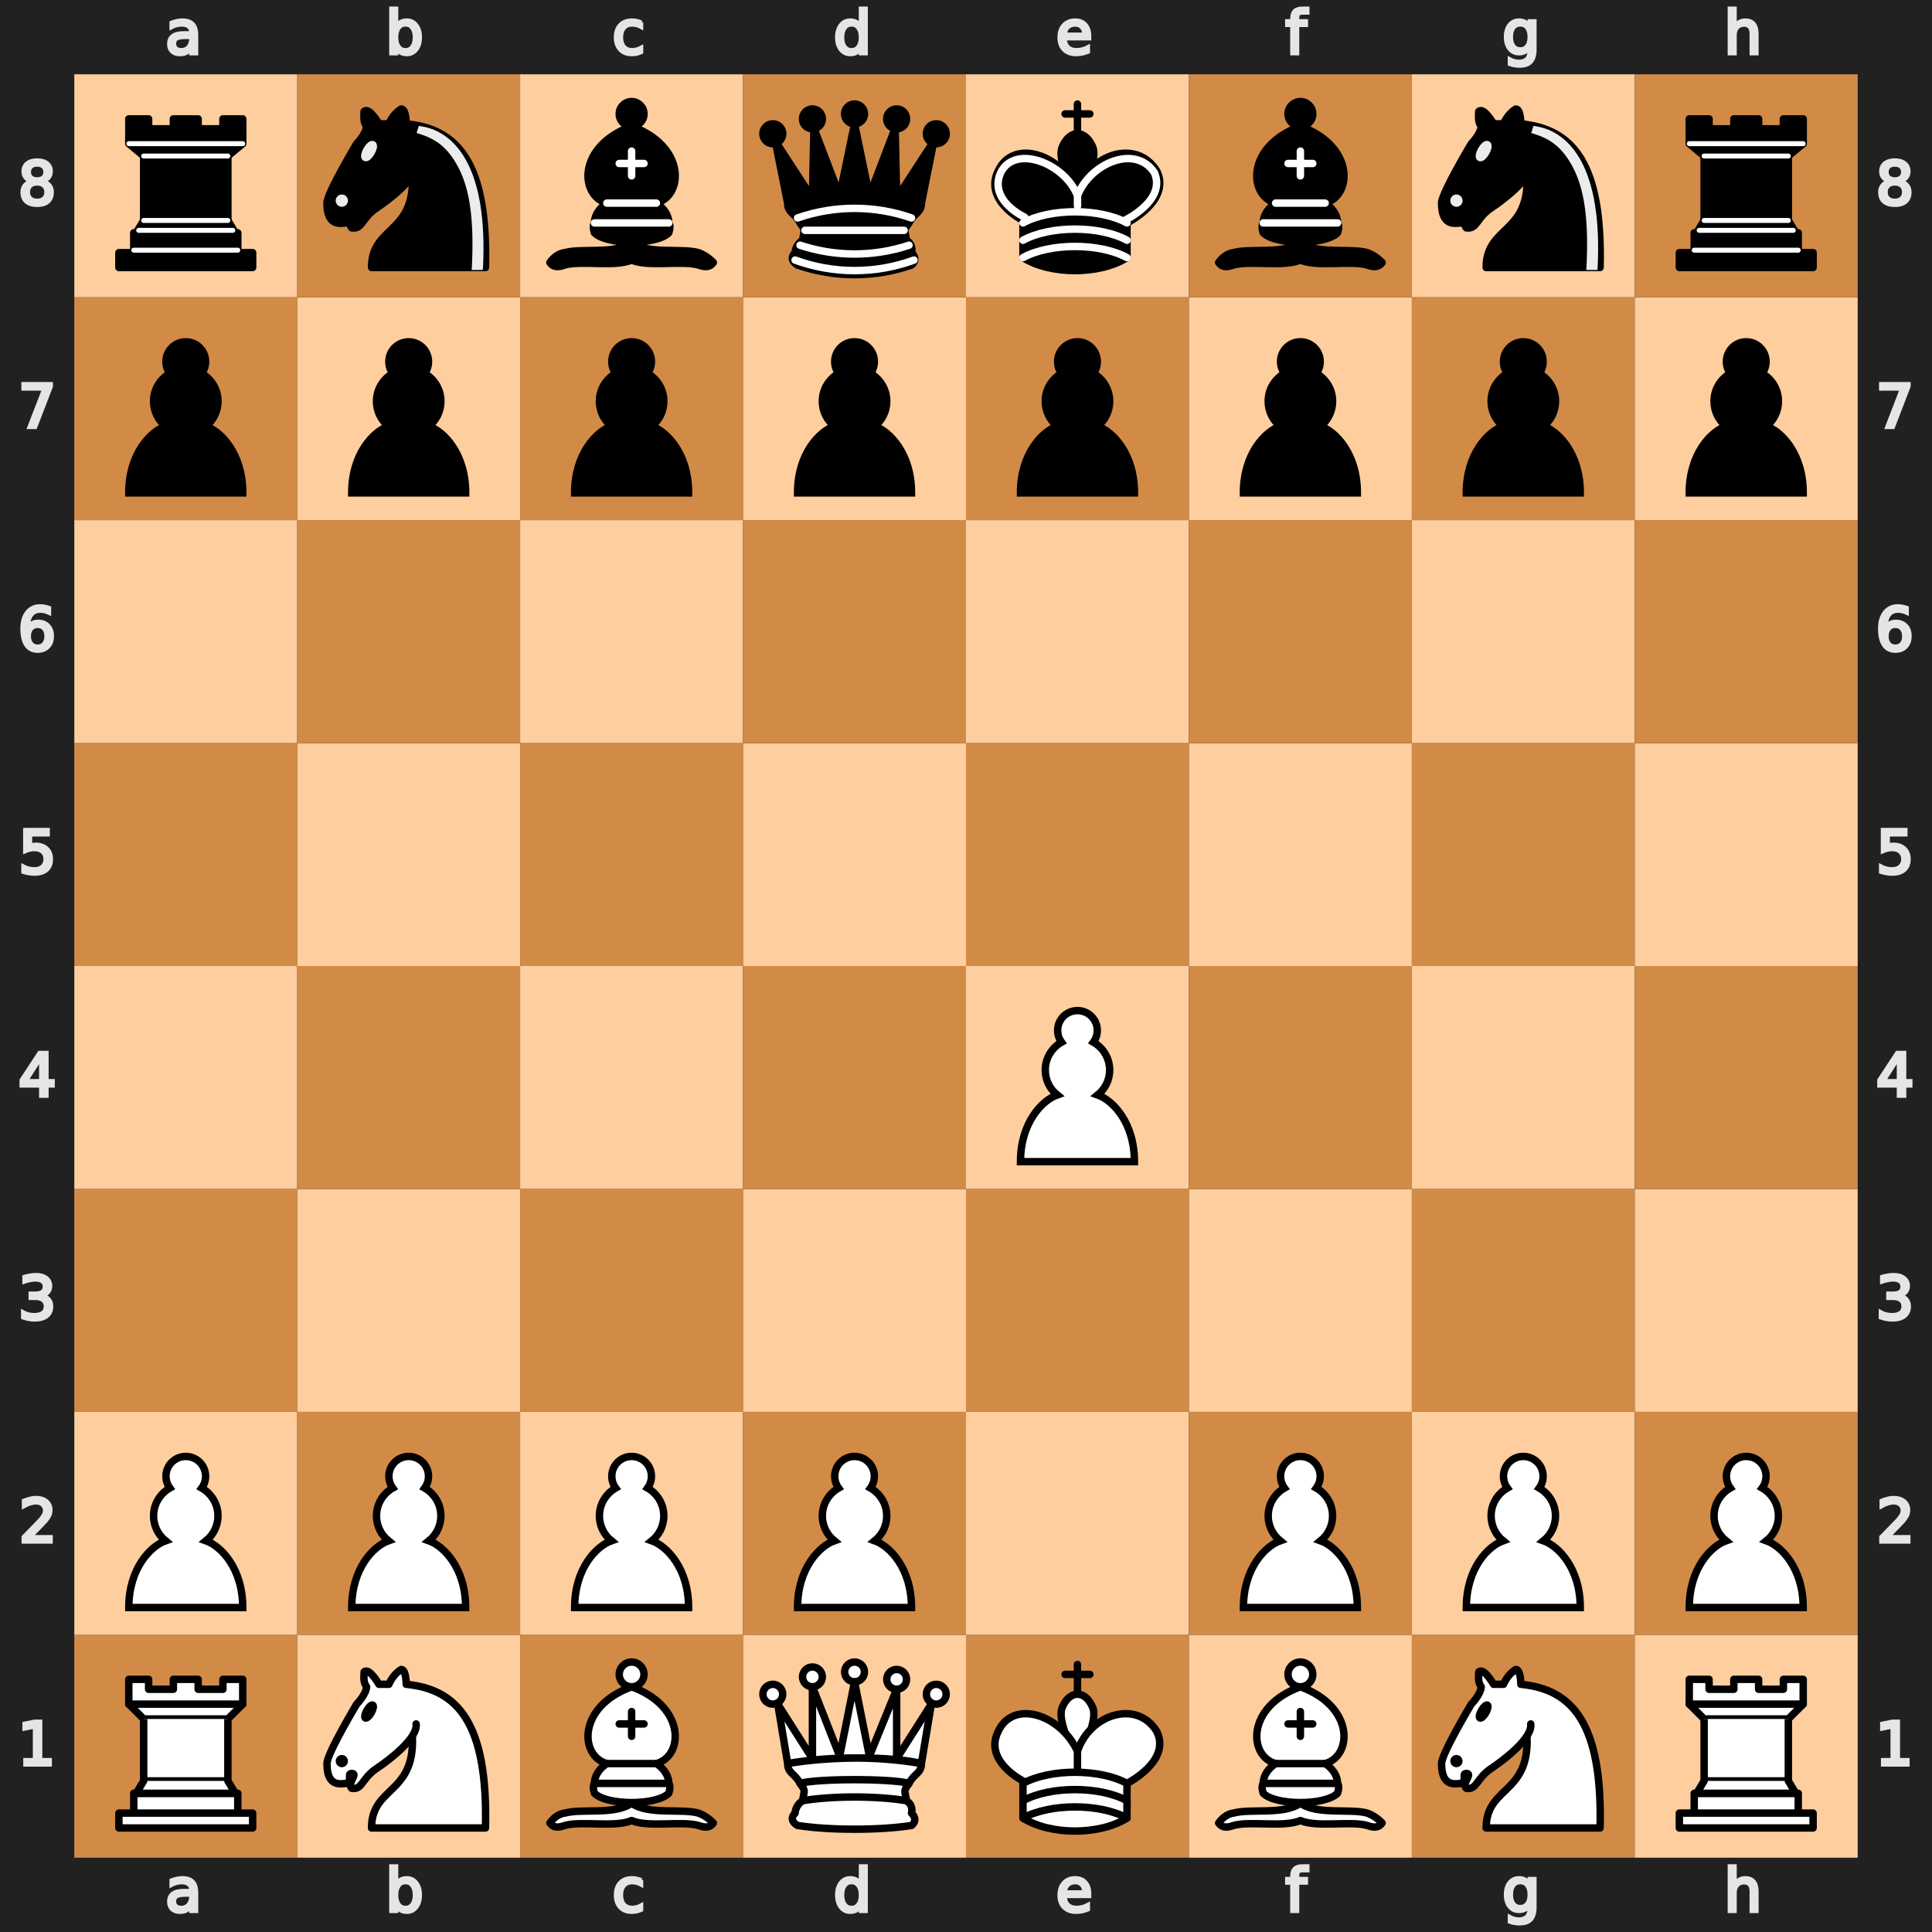
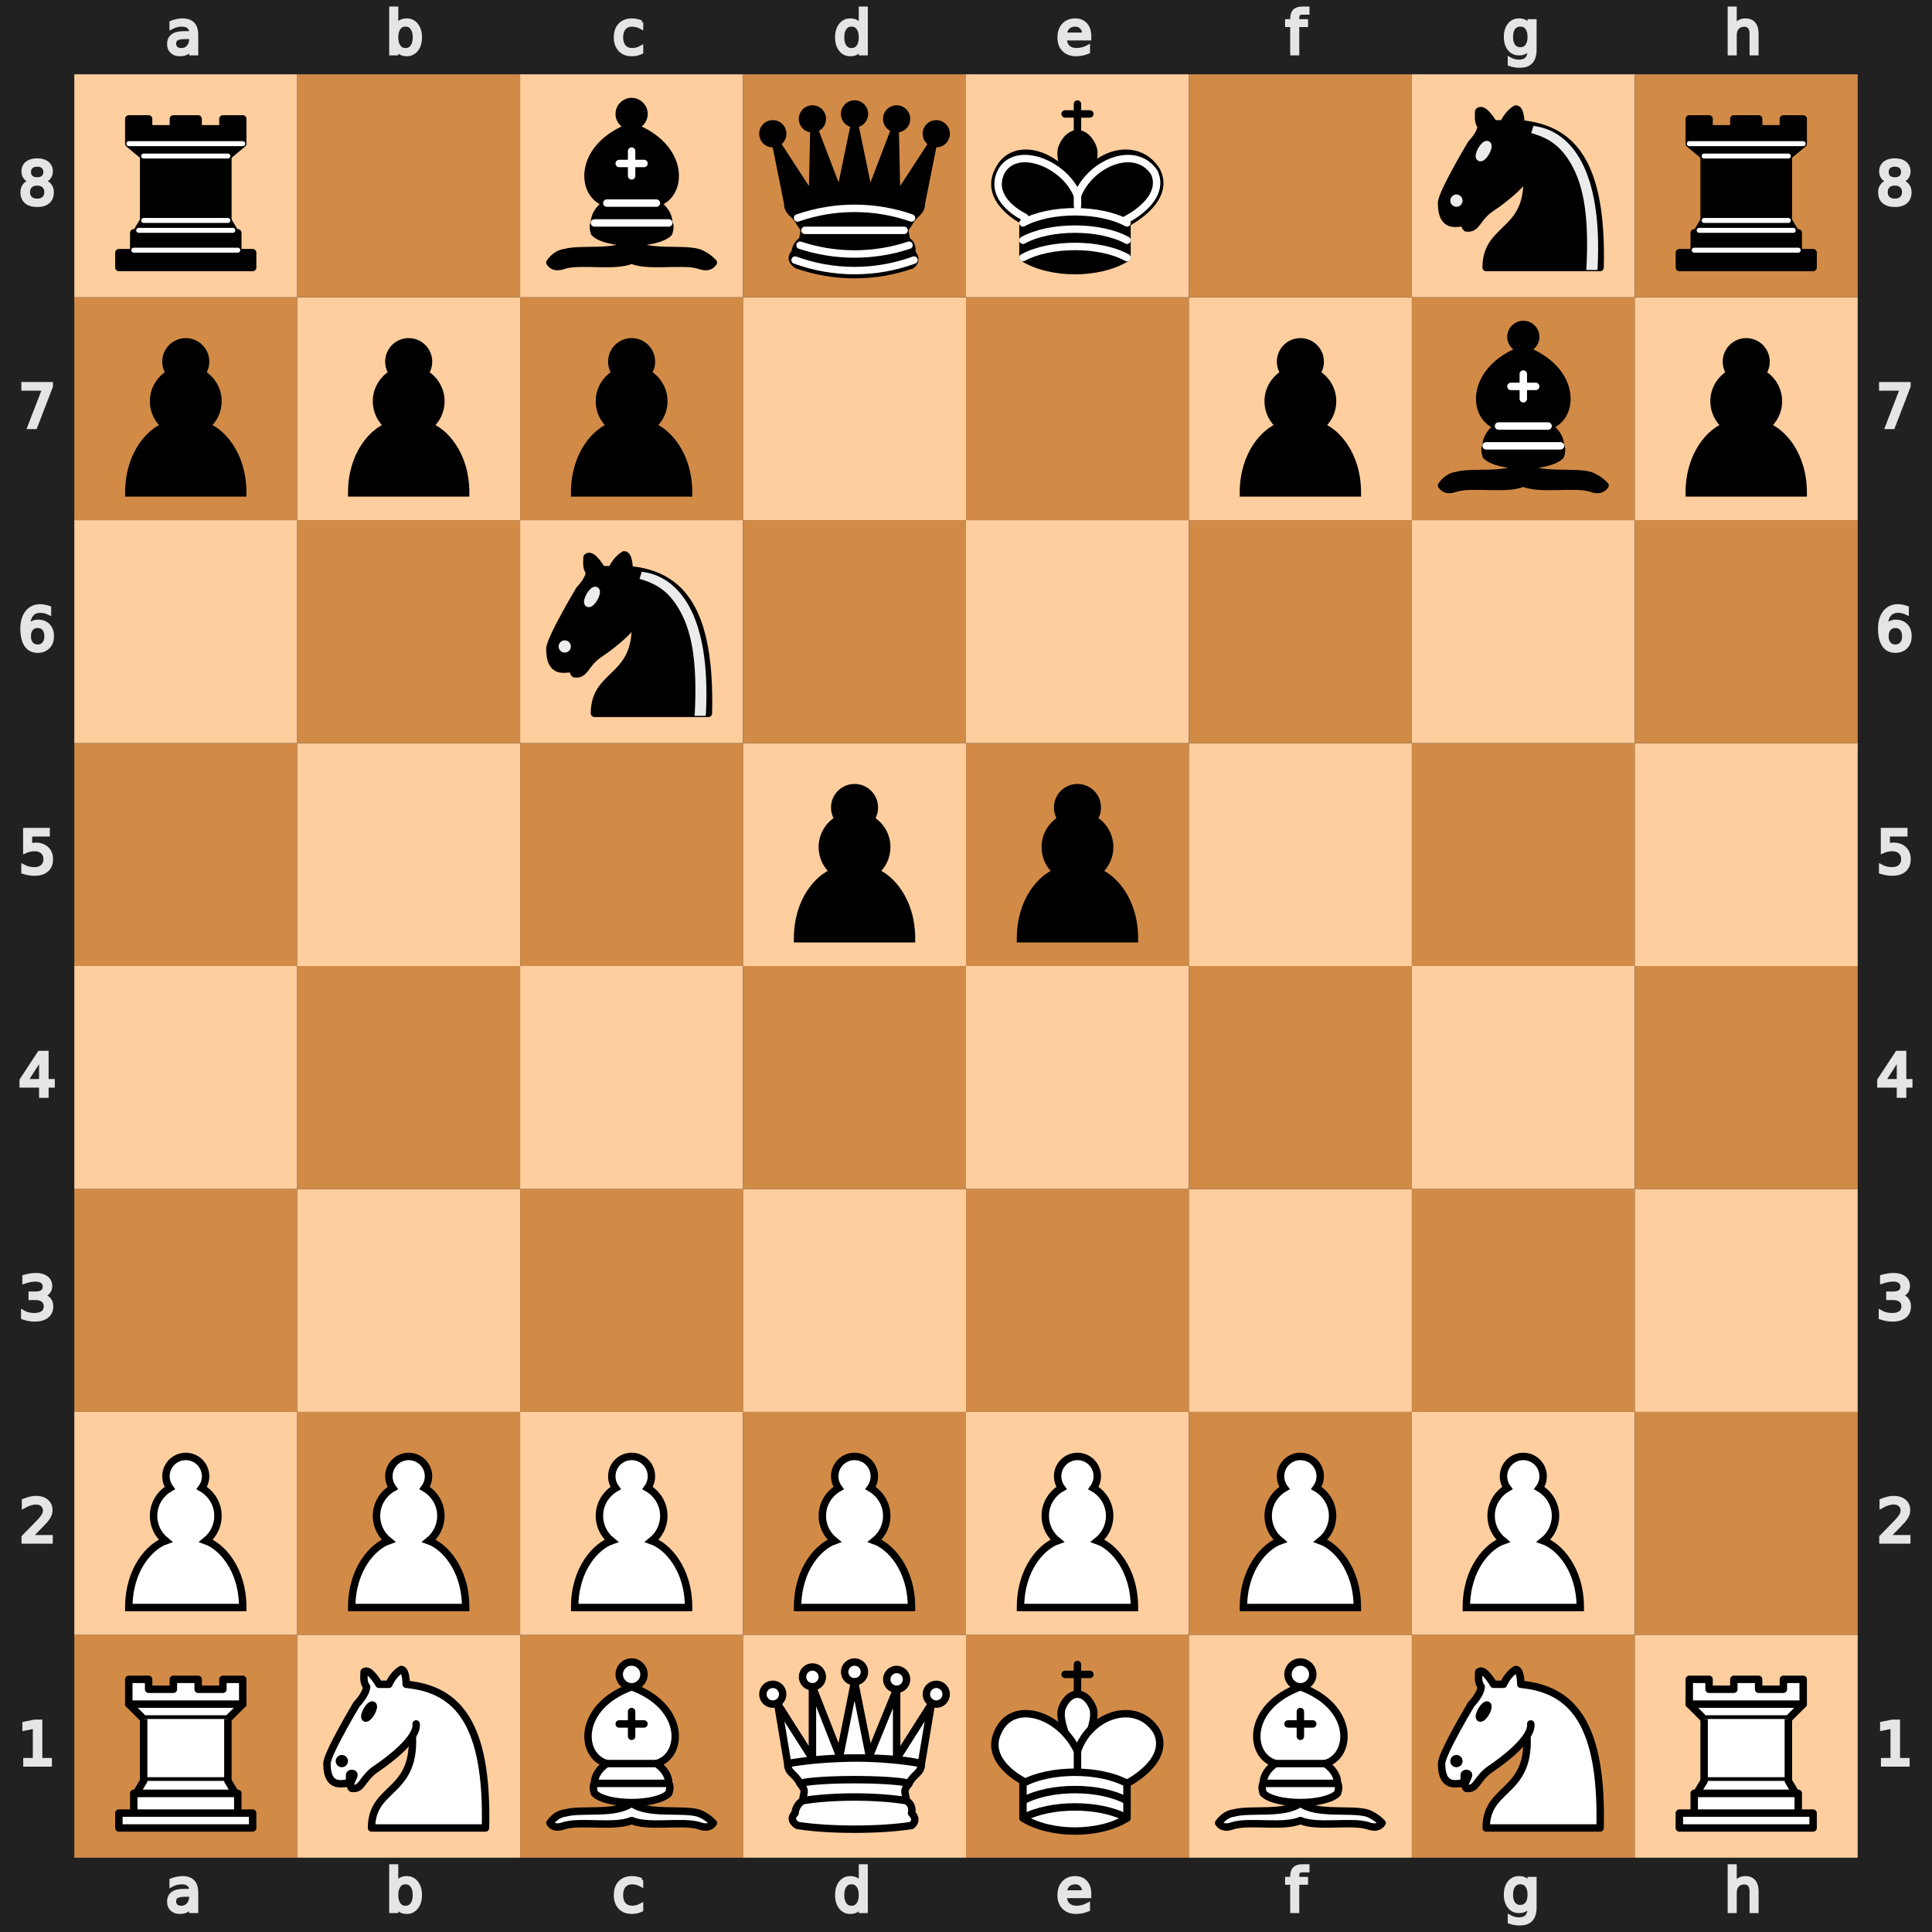
<svg xmlns="http://www.w3.org/2000/svg" xmlns:xlink="http://www.w3.org/1999/xlink" version="1.2" baseProfile="tiny" viewBox="0 0 390 390">
  <defs>
    <g id="white-pawn" class="white pawn">
      <path d="M22.5 9c-2.21 0-4 1.79-4 4 0 .89.29 1.71.78 2.38C17.33 16.5 16 18.59 16 21c0 2.03.94 3.84 2.41 5.03-3 1.06-7.41 5.55-7.41 13.47h23c0-7.92-4.41-12.41-7.41-13.47 1.47-1.19 2.41-3 2.41-5.03 0-2.41-1.33-4.5-3.28-5.62.49-.67.78-1.49.78-2.38 0-2.21-1.79-4-4-4z" fill="#fff" stroke="#000" stroke-width="1.5" stroke-linecap="round" />
    </g>
    <g id="white-knight" class="white knight" fill="none" fill-rule="evenodd" stroke="#000" stroke-width="1.5" stroke-linecap="round" stroke-linejoin="round">
      <path d="M 22,10 C 32.5,11 38.5,18 38,39 L 15,39 C 15,30 25,32.5 23,18" style="fill:#ffffff; stroke:#000000;" />
      <path d="M 24,18 C 24.38,20.91 18.45,25.37 16,27 C 13,29 13.18,31.34 11,31 C 9.958,30.06 12.41,27.96 11,28 C 10,28 11.19,29.23 10,30 C 9,30 5.997,31 6,26 C 6,24 12,14 12,14 C 12,14 13.89,12.1 14,10.5 C 13.27,9.506 13.5,8.5 13.5,7.5 C 14.5,6.5 16.5,10 16.5,10 L 18.5,10 C 18.5,10 19.28,8.008 21,7 C 22,7 22,10 22,10" style="fill:#ffffff; stroke:#000000;" />
      <path d="M 9.5 25.5 A 0.5 0.5 0 1 1 8.5,25.5 A 0.5 0.5 0 1 1 9.5 25.5 z" style="fill:#000000; stroke:#000000;" />
      <path d="M 15 15.5 A 0.5 1.5 0 1 1 14,15.5 A 0.5 1.5 0 1 1 15 15.5 z" transform="matrix(0.866,0.5,-0.5,0.866,9.693,-5.173)" style="fill:#000000; stroke:#000000;" />
    </g>
    <g id="white-bishop" class="white bishop" fill="none" fill-rule="evenodd" stroke="#000" stroke-width="1.5" stroke-linecap="round" stroke-linejoin="round">
      <g fill="#fff" stroke-linecap="butt">
        <path d="M9 36c3.39-.97 10.11.43 13.5-2 3.39 2.43 10.11 1.03 13.5 2 0 0 1.65.54 3 2-.68.97-1.65.99-3 .5-3.39-.97-10.11.46-13.5-1-3.39 1.46-10.11.03-13.5 1-1.354.49-2.323.47-3-.5 1.354-1.94 3-2 3-2zM15 32c2.5 2.5 12.5 2.5 15 0 .5-1.5 0-2 0-2 0-2.5-2.5-4-2.5-4 5.5-1.5 6-11.5-5-15.5-11 4-10.5 14-5 15.5 0 0-2.5 1.5-2.5 4 0 0-.5.5 0 2zM25 8a2.5 2.5 0 1 1-5 0 2.5 2.5 0 1 1 5 0z" />
      </g>
      <path d="M17.5 26h10M15 30h15m-7.5-14.5v5M20 18h5" stroke-linejoin="miter" />
    </g>
    <g id="white-rook" class="white rook" fill="#fff" fill-rule="evenodd" stroke="#000" stroke-width="1.5" stroke-linecap="round" stroke-linejoin="round">
      <path d="M9 39h27v-3H9v3zM12 36v-4h21v4H12zM11 14V9h4v2h5V9h5v2h5V9h4v5" stroke-linecap="butt" />
      <path d="M34 14l-3 3H14l-3-3" />
      <path d="M31 17v12.5H14V17" stroke-linecap="butt" stroke-linejoin="miter" />
      <path d="M31 29.5l1.5 2.5h-20l1.5-2.5" />
      <path d="M11 14h23" fill="none" stroke-linejoin="miter" />
    </g>
    <g id="white-queen" class="white queen" fill="#fff" fill-rule="evenodd" stroke="#000" stroke-width="1.5" stroke-linecap="round" stroke-linejoin="round">
      <path d="M8 12a2 2 0 1 1-4 0 2 2 0 1 1 4 0zM24.5 7.5a2 2 0 1 1-4 0 2 2 0 1 1 4 0zM41 12a2 2 0 1 1-4 0 2 2 0 1 1 4 0zM16 8.5a2 2 0 1 1-4 0 2 2 0 1 1 4 0zM33 9a2 2 0 1 1-4 0 2 2 0 1 1 4 0z" />
      <path d="M9 26c8.5-1.5 21-1.5 27 0l2-12-7 11V11l-5.5 13.5-3-15-3 15-5.5-14V25L7 14l2 12zM9 26c0 2 1.5 2 2.5 4 1 1.5 1 1 .5 3.5-1.5 1-1.5 2.5-1.5 2.5-1.5 1.5.5 2.5.5 2.5 6.5 1 16.5 1 23 0 0 0 1.5-1 0-2.5 0 0 .5-1.5-1-2.5-.5-2.5-.5-2 .5-3.5 1-2 2.5-2 2.5-4-8.5-1.5-18.5-1.5-27 0z" stroke-linecap="butt" />
      <path d="M11.5 30c3.5-1 18.5-1 22 0M12 33.5c6-1 15-1 21 0" fill="none" />
    </g>
    <g id="white-king" class="white king" fill="none" fill-rule="evenodd" stroke="#000" stroke-width="1.5" stroke-linecap="round" stroke-linejoin="round">
      <path d="M22.5 11.63V6M20 8h5" stroke-linejoin="miter" />
      <path d="M22.5 25s4.5-7.5 3-10.5c0 0-1-2.5-3-2.5s-3 2.5-3 2.5c-1.5 3 3 10.5 3 10.5" fill="#fff" stroke-linecap="butt" stroke-linejoin="miter" />
      <path d="M11.5 37c5.5 3.5 15.5 3.5 21 0v-7s9-4.5 6-10.5c-4-6.5-13.5-3.5-16 4V27v-3.5c-3.5-7.5-13-10.5-16-4-3 6 5 10 5 10V37z" fill="#fff" />
      <path d="M11.5 30c5.5-3 15.5-3 21 0m-21 3.5c5.5-3 15.5-3 21 0m-21 3.5c5.5-3 15.5-3 21 0" />
    </g>
    <g id="black-pawn" class="black pawn">
      <path d="M22.5 9c-2.21 0-4 1.79-4 4 0 .89.29 1.71.78 2.38C17.33 16.5 16 18.59 16 21c0 2.03.94 3.84 2.41 5.03-3 1.06-7.41 5.55-7.41 13.47h23c0-7.92-4.41-12.41-7.41-13.47 1.47-1.19 2.41-3 2.41-5.03 0-2.41-1.33-4.5-3.28-5.62.49-.67.78-1.49.78-2.38 0-2.21-1.79-4-4-4z" fill="#000" stroke="#000" stroke-width="1.5" stroke-linecap="round" />
    </g>
    <g id="black-knight" class="black knight" fill="none" fill-rule="evenodd" stroke="#000" stroke-width="1.5" stroke-linecap="round" stroke-linejoin="round">
      <path d="M 22,10 C 32.5,11 38.5,18 38,39 L 15,39 C 15,30 25,32.5 23,18" style="fill:#000000; stroke:#000000;" />
      <path d="M 24,18 C 24.38,20.91 18.45,25.37 16,27 C 13,29 13.18,31.34 11,31 C 9.958,30.06 12.41,27.96 11,28 C 10,28 11.19,29.23 10,30 C 9,30 5.997,31 6,26 C 6,24 12,14 12,14 C 12,14 13.89,12.1 14,10.5 C 13.27,9.506 13.5,8.5 13.5,7.5 C 14.5,6.5 16.5,10 16.5,10 L 18.5,10 C 18.5,10 19.28,8.008 21,7 C 22,7 22,10 22,10" style="fill:#000000; stroke:#000000;" />
      <path d="M 9.5 25.5 A 0.5 0.5 0 1 1 8.5,25.5 A 0.5 0.5 0 1 1 9.5 25.5 z" style="fill:#ececec; stroke:#ececec;" />
      <path d="M 15 15.5 A 0.5 1.5 0 1 1 14,15.5 A 0.5 1.5 0 1 1 15 15.5 z" transform="matrix(0.866,0.5,-0.5,0.866,9.693,-5.173)" style="fill:#ececec; stroke:#ececec;" />
      <path d="M 24.55,10.4 L 24.1,11.85 L 24.6,12 C 27.75,13 30.25,14.49 32.5,18.75 C 34.75,23.01 35.75,29.06 35.25,39 L 35.2,39.5 L 37.45,39.5 L 37.5,39 C 38,28.94 36.62,22.15 34.25,17.66 C 31.88,13.17 28.46,11.02 25.06,10.5 L 24.55,10.4 z " style="fill:#ececec; stroke:none;" />
    </g>
    <g id="black-bishop" class="black bishop" fill="none" fill-rule="evenodd" stroke="#000" stroke-width="1.5" stroke-linecap="round" stroke-linejoin="round">
      <path d="M9 36c3.39-.97 10.11.43 13.5-2 3.39 2.43 10.11 1.03 13.5 2 0 0 1.65.54 3 2-.68.97-1.65.99-3 .5-3.39-.97-10.11.46-13.5-1-3.39 1.46-10.11.03-13.5 1-1.354.49-2.323.47-3-.5 1.354-1.94 3-2 3-2zm6-4c2.5 2.5 12.5 2.5 15 0 .5-1.5 0-2 0-2 0-2.5-2.5-4-2.5-4 5.5-1.5 6-11.5-5-15.5-11 4-10.5 14-5 15.5 0 0-2.5 1.5-2.5 4 0 0-.5.5 0 2zM25 8a2.5 2.5 0 1 1-5 0 2.5 2.5 0 1 1 5 0z" fill="#000" stroke-linecap="butt" />
      <path d="M17.5 26h10M15 30h15m-7.5-14.5v5M20 18h5" stroke="#fff" stroke-linejoin="miter" />
    </g>
    <g id="black-rook" class="black rook" fill="#000" fill-rule="evenodd" stroke="#000" stroke-width="1.5" stroke-linecap="round" stroke-linejoin="round">
      <path d="M9 39h27v-3H9v3zM12.5 32l1.5-2.5h17l1.5 2.5h-20zM12 36v-4h21v4H12z" stroke-linecap="butt" />
      <path d="M14 29.5v-13h17v13H14z" stroke-linecap="butt" stroke-linejoin="miter" />
      <path d="M14 16.5L11 14h23l-3 2.5H14zM11 14V9h4v2h5V9h5v2h5V9h4v5H11z" stroke-linecap="butt" />
      <path d="M12 35.5h21M13 31.5h19M14 29.5h17M14 16.5h17M11 14h23" fill="none" stroke="#fff" stroke-width="1" stroke-linejoin="miter" />
    </g>
    <g id="black-queen" class="black queen" fill="#000" fill-rule="evenodd" stroke="#000" stroke-width="1.5" stroke-linecap="round" stroke-linejoin="round">
      <g fill="#000" stroke="none">
        <circle cx="6" cy="12" r="2.75" />
        <circle cx="14" cy="9" r="2.75" />
        <circle cx="22.5" cy="8" r="2.75" />
        <circle cx="31" cy="9" r="2.75" />
        <circle cx="39" cy="12" r="2.75" />
      </g>
      <path d="M9 26c8.5-1.5 21-1.5 27 0l2.5-12.5L31 25l-.3-14.1-5.2 13.6-3-14.5-3 14.5-5.2-13.6L14 25 6.5 13.5 9 26zM9 26c0 2 1.5 2 2.5 4 1 1.5 1 1 .5 3.5-1.5 1-1.5 2.5-1.5 2.5-1.5 1.5.5 2.5.5 2.5 6.5 1 16.5 1 23 0 0 0 1.5-1 0-2.5 0 0 .5-1.5-1-2.5-.5-2.5-.5-2 .5-3.5 1-2 2.5-2 2.5-4-8.5-1.5-18.5-1.5-27 0z" stroke-linecap="butt" />
      <path d="M11 38.5a35 35 1 0 0 23 0" fill="none" stroke-linecap="butt" />
      <path d="M11 29a35 35 1 0 1 23 0M12.5 31.5h20M11.5 34.5a35 35 1 0 0 22 0M10.5 37.5a35 35 1 0 0 24 0" fill="none" stroke="#fff" />
    </g>
    <g id="black-king" class="black king" fill="none" fill-rule="evenodd" stroke="#000" stroke-width="1.5" stroke-linecap="round" stroke-linejoin="round">
      <path d="M22.5 11.63V6" stroke-linejoin="miter" />
      <path d="M22.5 25s4.5-7.5 3-10.5c0 0-1-2.5-3-2.5s-3 2.5-3 2.5c-1.5 3 3 10.5 3 10.5" fill="#000" stroke-linecap="butt" stroke-linejoin="miter" />
      <path d="M11.5 37c5.5 3.5 15.5 3.5 21 0v-7s9-4.5 6-10.5c-4-6.5-13.5-3.5-16 4V27v-3.5c-3.5-7.5-13-10.5-16-4-3 6 5 10 5 10V37z" fill="#000" />
      <path d="M20 8h5" stroke-linejoin="miter" />
      <path d="M32 29.5s8.5-4 6.03-9.65C34.15 14 25 18 22.5 24.5l.01 2.1-.01-2.1C20 18 9.906 14 6.997 19.85c-2.497 5.65 4.853 9 4.853 9M11.5 30c5.5-3 15.5-3 21 0m-21 3.5c5.5-3 15.5-3 21 0m-21 3.5c5.5-3 15.5-3 21 0" stroke="#fff" />
    </g>
  </defs>
  <rect x="0" y="0" width="390" height="390" fill="#212121" />
  <g transform="translate(20, 0) scale(0.75, 0.75)" fill="#e5e5e5" stroke="#e5e5e5">
    <path d="M23.328 10.016q-1.742 0-2.414.398-.672.398-.672 1.36 0 .765.5 1.218.508.445 1.375.445 1.196 0 1.914-.843.727-.852.727-2.258v-.32zm2.867-.594v4.992h-1.437v-1.328q-.492.797-1.227 1.18-.734.375-1.797.375-1.343 0-2.14-.75-.79-.758-.79-2.024 0-1.476.985-2.226.992-.75 2.953-.75h2.016V8.75q0-.992-.656-1.531-.649-.547-1.829-.547-.75 0-1.46.18-.711.18-1.368.539V6.062q.79-.304 1.532-.453.742-.156 1.445-.156 1.898 0 2.836.984.937.985.937 2.985z" />
  </g>
  <g transform="translate(20, 375) scale(0.75, 0.75)" fill="#e5e5e5" stroke="#e5e5e5">
    <path d="M23.328 10.016q-1.742 0-2.414.398-.672.398-.672 1.36 0 .765.5 1.218.508.445 1.375.445 1.196 0 1.914-.843.727-.852.727-2.258v-.32zm2.867-.594v4.992h-1.437v-1.328q-.492.797-1.227 1.18-.734.375-1.797.375-1.343 0-2.14-.75-.79-.758-.79-2.024 0-1.476.985-2.226.992-.75 2.953-.75h2.016V8.75q0-.992-.656-1.531-.649-.547-1.829-.547-.75 0-1.46.18-.711.18-1.368.539V6.062q.79-.304 1.532-.453.742-.156 1.445-.156 1.898 0 2.836.984.937.985.937 2.985z" />
  </g>
  <g transform="translate(65, 0) scale(0.75, 0.75)" fill="#e5e5e5" stroke="#e5e5e5">
    <path d="M24.922 10.047q0-1.586-.656-2.485-.649-.906-1.79-.906-1.14 0-1.796.906-.649.899-.649 2.485 0 1.586.649 2.492.656.898 1.797.898 1.14 0 1.789-.898.656-.906.656-2.492zm-4.89-3.055q.452-.781 1.14-1.156.695-.383 1.656-.383 1.594 0 2.586 1.266 1 1.265 1 3.328 0 2.062-1 3.328-.992 1.266-2.586 1.266-.96 0-1.656-.375-.688-.383-1.14-1.164v1.312h-1.446V2.258h1.445z" />
  </g>
  <g transform="translate(65, 375) scale(0.75, 0.75)" fill="#e5e5e5" stroke="#e5e5e5">
    <path d="M24.922 10.047q0-1.586-.656-2.485-.649-.906-1.79-.906-1.14 0-1.796.906-.649.899-.649 2.485 0 1.586.649 2.492.656.898 1.797.898 1.14 0 1.789-.898.656-.906.656-2.492zm-4.89-3.055q.452-.781 1.14-1.156.695-.383 1.656-.383 1.594 0 2.586 1.266 1 1.265 1 3.328 0 2.062-1 3.328-.992 1.266-2.586 1.266-.96 0-1.656-.375-.688-.383-1.14-1.164v1.312h-1.446V2.258h1.445z" />
  </g>
  <g transform="translate(110, 0) scale(0.75, 0.75)" fill="#e5e5e5" stroke="#e5e5e5">
    <path d="M25.96 6v1.344q-.608-.336-1.226-.5-.609-.172-1.234-.172-1.398 0-2.172.89-.773.883-.773 2.485 0 1.601.773 2.492.774.883 2.172.883.625 0 1.234-.164.618-.172 1.227-.508v1.328q-.602.281-1.25.422-.64.14-1.367.14-1.977 0-3.14-1.242-1.165-1.242-1.165-3.351 0-2.14 1.172-3.367 1.18-1.227 3.227-1.227.664 0 1.296.14.633.134 1.227.407z" />
  </g>
  <g transform="translate(110, 375) scale(0.75, 0.75)" fill="#e5e5e5" stroke="#e5e5e5">
    <path d="M25.96 6v1.344q-.608-.336-1.226-.5-.609-.172-1.234-.172-1.398 0-2.172.89-.773.883-.773 2.485 0 1.601.773 2.492.774.883 2.172.883.625 0 1.234-.164.618-.172 1.227-.508v1.328q-.602.281-1.25.422-.64.14-1.367.14-1.977 0-3.14-1.242-1.165-1.242-1.165-3.351 0-2.14 1.172-3.367 1.18-1.227 3.227-1.227.664 0 1.296.14.633.134 1.227.407z" />
  </g>
  <g transform="translate(155, 0) scale(0.75, 0.75)" fill="#e5e5e5" stroke="#e5e5e5">
    <path d="M24.973 6.992V2.258h1.437v12.156h-1.437v-1.312q-.453.78-1.149 1.164-.687.375-1.656.375-1.586 0-2.586-1.266-.992-1.266-.992-3.328 0-2.063.992-3.328 1-1.266 2.586-1.266.969 0 1.656.383.696.375 1.149 1.156zm-4.899 3.055q0 1.586.649 2.492.656.898 1.797.898 1.14 0 1.796-.898.657-.906.657-2.492 0-1.586-.657-2.485-.656-.906-1.796-.906-1.141 0-1.797.906-.649.899-.649 2.485z" />
  </g>
  <g transform="translate(155, 375) scale(0.75, 0.75)" fill="#e5e5e5" stroke="#e5e5e5">
    <path d="M24.973 6.992V2.258h1.437v12.156h-1.437v-1.312q-.453.78-1.149 1.164-.687.375-1.656.375-1.586 0-2.586-1.266-.992-1.266-.992-3.328 0-2.063.992-3.328 1-1.266 2.586-1.266.969 0 1.656.383.696.375 1.149 1.156zm-4.899 3.055q0 1.586.649 2.492.656.898 1.797.898 1.14 0 1.796-.898.657-.906.657-2.492 0-1.586-.657-2.485-.656-.906-1.796-.906-1.141 0-1.797.906-.649.899-.649 2.485z" />
  </g>
  <g transform="translate(200, 0) scale(0.75, 0.75)" fill="#e5e5e5" stroke="#e5e5e5">
    <path d="M26.555 9.68v.703h-6.61q.094 1.484.89 2.265.806.774 2.235.774.828 0 1.602-.203.781-.203 1.547-.61v1.36q-.774.328-1.586.5-.813.172-1.649.172-2.093 0-3.32-1.22-1.219-1.218-1.219-3.296 0-2.148 1.157-3.406 1.164-1.266 3.132-1.266 1.766 0 2.79 1.14 1.03 1.134 1.03 3.087zm-1.438-.422q-.015-1.18-.664-1.883-.64-.703-1.703-.703-1.203 0-1.93.68-.718.68-.828 1.914z" />
  </g>
  <g transform="translate(200, 375) scale(0.75, 0.75)" fill="#e5e5e5" stroke="#e5e5e5">
    <path d="M26.555 9.68v.703h-6.61q.094 1.484.89 2.265.806.774 2.235.774.828 0 1.602-.203.781-.203 1.547-.61v1.36q-.774.328-1.586.5-.813.172-1.649.172-2.093 0-3.32-1.22-1.219-1.218-1.219-3.296 0-2.148 1.157-3.406 1.164-1.266 3.132-1.266 1.766 0 2.79 1.14 1.03 1.134 1.03 3.087zm-1.438-.422q-.015-1.18-.664-1.883-.64-.703-1.703-.703-1.203 0-1.93.68-.718.68-.828 1.914z" />
  </g>
  <g transform="translate(245, 0) scale(0.75, 0.75)" fill="#e5e5e5" stroke="#e5e5e5">
    <path d="M25.285 2.258v1.195H23.91q-.773 0-1.078.313-.297.312-.297 1.125v.773h2.367v1.117h-2.367v7.633H21.09V6.781h-1.375V5.664h1.375v-.61q0-1.46.68-2.124.68-.672 2.156-.672z" />
  </g>
  <g transform="translate(245, 375) scale(0.75, 0.75)" fill="#e5e5e5" stroke="#e5e5e5">
    <path d="M25.285 2.258v1.195H23.91q-.773 0-1.078.313-.297.312-.297 1.125v.773h2.367v1.117h-2.367v7.633H21.09V6.781h-1.375V5.664h1.375v-.61q0-1.46.68-2.124.68-.672 2.156-.672z" />
  </g>
  <g transform="translate(290, 0) scale(0.75, 0.75)" fill="#e5e5e5" stroke="#e5e5e5">
    <path d="M24.973 9.937q0-1.562-.649-2.421-.64-.86-1.804-.86-1.157 0-1.805.86-.64.859-.64 2.421 0 1.555.64 2.415.648.859 1.805.859 1.164 0 1.804-.86.649-.859.649-2.414zm1.437 3.391q0 2.234-.992 3.32-.992 1.094-3.04 1.094-.757 0-1.429-.117-.672-.11-1.304-.344v-1.398q.632.344 1.25.508.617.164 1.257.164 1.414 0 2.118-.743.703-.734.703-2.226v-.711q-.446.773-1.141 1.156-.695.383-1.664.383-1.61 0-2.594-1.227-.984-1.226-.984-3.25 0-2.03.984-3.257.985-1.227 2.594-1.227.969 0 1.664.383t1.14 1.156V5.664h1.438z" />
  </g>
  <g transform="translate(290, 375) scale(0.75, 0.75)" fill="#e5e5e5" stroke="#e5e5e5">
    <path d="M24.973 9.937q0-1.562-.649-2.421-.64-.86-1.804-.86-1.157 0-1.805.86-.64.859-.64 2.421 0 1.555.64 2.415.648.859 1.805.859 1.164 0 1.804-.86.649-.859.649-2.414zm1.437 3.391q0 2.234-.992 3.32-.992 1.094-3.04 1.094-.757 0-1.429-.117-.672-.11-1.304-.344v-1.398q.632.344 1.25.508.617.164 1.257.164 1.414 0 2.118-.743.703-.734.703-2.226v-.711q-.446.773-1.141 1.156-.695.383-1.664.383-1.61 0-2.594-1.227-.984-1.226-.984-3.25 0-2.03.984-3.257.985-1.227 2.594-1.227.969 0 1.664.383t1.14 1.156V5.664h1.438z" />
  </g>
  <g transform="translate(335, 0) scale(0.75, 0.75)" fill="#e5e5e5" stroke="#e5e5e5">
    <path d="M26.164 9.133v5.281h-1.437V9.18q0-1.243-.485-1.86-.484-.617-1.453-.617-1.164 0-1.836.742-.672.742-.672 2.024v4.945h-1.445V2.258h1.445v4.765q.516-.789 1.211-1.18.703-.39 1.617-.39 1.508 0 2.282.938.773.93.773 2.742z" />
  </g>
  <g transform="translate(335, 375) scale(0.75, 0.75)" fill="#e5e5e5" stroke="#e5e5e5">
    <path d="M26.164 9.133v5.281h-1.437V9.18q0-1.243-.485-1.86-.484-.617-1.453-.617-1.164 0-1.836.742-.672.742-.672 2.024v4.945h-1.445V2.258h1.445v4.765q.516-.789 1.211-1.18.703-.39 1.617-.39 1.508 0 2.282.938.773.93.773 2.742z" />
  </g>
  <g transform="translate(0, 335) scale(0.75, 0.75)" fill="#e5e5e5" stroke="#e5e5e5">
    <path d="M6.754 26.996h2.578v-8.898l-2.805.562v-1.437l2.79-.563h1.578v10.336h2.578v1.328h-6.72z" />
  </g>
  <g transform="translate(375, 335) scale(0.75, 0.75)" fill="#e5e5e5" stroke="#e5e5e5">
    <path d="M6.754 26.996h2.578v-8.898l-2.805.562v-1.437l2.79-.563h1.578v10.336h2.578v1.328h-6.72z" />
  </g>
  <g transform="translate(0, 290) scale(0.75, 0.75)" fill="#e5e5e5" stroke="#e5e5e5">
    <path d="M8.195 26.996h5.508v1.328H6.297v-1.328q.898-.93 2.445-2.492 1.555-1.57 1.953-2.024.758-.851 1.055-1.437.305-.594.305-1.164 0-.93-.657-1.516-.648-.586-1.695-.586-.742 0-1.57.258-.82.258-1.758.781v-1.593q.953-.383 1.781-.578.828-.196 1.516-.196 1.812 0 2.89.906 1.079.907 1.079 2.422 0 .72-.274 1.368-.265.64-.976 1.515-.196.227-1.243 1.313-1.046 1.078-2.953 3.023z" />
  </g>
  <g transform="translate(375, 290) scale(0.75, 0.75)" fill="#e5e5e5" stroke="#e5e5e5">
    <path d="M8.195 26.996h5.508v1.328H6.297v-1.328q.898-.93 2.445-2.492 1.555-1.57 1.953-2.024.758-.851 1.055-1.437.305-.594.305-1.164 0-.93-.657-1.516-.648-.586-1.695-.586-.742 0-1.57.258-.82.258-1.758.781v-1.593q.953-.383 1.781-.578.828-.196 1.516-.196 1.812 0 2.89.906 1.079.907 1.079 2.422 0 .72-.274 1.368-.265.64-.976 1.515-.196.227-1.243 1.313-1.046 1.078-2.953 3.023z" />
  </g>
  <g transform="translate(0, 245) scale(0.75, 0.75)" fill="#e5e5e5" stroke="#e5e5e5">
    <path d="M11.434 22.035q1.132.242 1.765 1.008.64.766.64 1.89 0 1.727-1.187 2.672-1.187.946-3.375.946-.734 0-1.515-.149-.774-.14-1.602-.43V26.45q.656.383 1.438.578.78.196 1.632.196 1.485 0 2.258-.586.782-.586.782-1.703 0-1.032-.727-1.61-.719-.586-2.008-.586h-1.36v-1.297h1.423q1.164 0 1.78-.46.618-.47.618-1.344 0-.899-.64-1.375-.633-.485-1.82-.485-.65 0-1.391.141-.743.14-1.633.437V16.95q.898-.25 1.68-.375.788-.125 1.484-.125 1.797 0 2.844.82 1.046.813 1.046 2.204 0 .968-.554 1.64-.555.664-1.578.922z" />
  </g>
  <g transform="translate(375, 245) scale(0.75, 0.75)" fill="#e5e5e5" stroke="#e5e5e5">
    <path d="M11.434 22.035q1.132.242 1.765 1.008.64.766.64 1.89 0 1.727-1.187 2.672-1.187.946-3.375.946-.734 0-1.515-.149-.774-.14-1.602-.43V26.45q.656.383 1.438.578.78.196 1.632.196 1.485 0 2.258-.586.782-.586.782-1.703 0-1.032-.727-1.61-.719-.586-2.008-.586h-1.36v-1.297h1.423q1.164 0 1.78-.46.618-.47.618-1.344 0-.899-.64-1.375-.633-.485-1.82-.485-.65 0-1.391.141-.743.14-1.633.437V16.95q.898-.25 1.68-.375.788-.125 1.484-.125 1.797 0 2.844.82 1.046.813 1.046 2.204 0 .968-.554 1.64-.555.664-1.578.922z" />
  </g>
  <g transform="translate(0, 200) scale(0.75, 0.75)" fill="#e5e5e5" stroke="#e5e5e5">
    <path d="M11.016 18.035L7.03 24.262h3.985zm-.414-1.375h1.984v7.602h1.664v1.312h-1.664v2.75h-1.57v-2.75H5.75v-1.523z" />
  </g>
  <g transform="translate(375, 200) scale(0.75, 0.75)" fill="#e5e5e5" stroke="#e5e5e5">
    <path d="M11.016 18.035L7.03 24.262h3.985zm-.414-1.375h1.984v7.602h1.664v1.312h-1.664v2.75h-1.57v-2.75H5.75v-1.523z" />
  </g>
  <g transform="translate(0, 155) scale(0.75, 0.75)" fill="#e5e5e5" stroke="#e5e5e5">
    <path d="M6.719 16.66h6.195v1.328h-4.75v2.86q.344-.118.688-.172.343-.063.687-.063 1.953 0 3.094 1.07 1.14 1.07 1.14 2.899 0 1.883-1.171 2.93-1.172 1.039-3.305 1.039-.735 0-1.5-.125-.758-.125-1.57-.375v-1.586q.703.383 1.453.57.75.188 1.586.188 1.351 0 2.14-.711.79-.711.79-1.93 0-1.219-.79-1.93-.789-.71-2.14-.71-.633 0-1.266.14-.625.14-1.281.438z" />
  </g>
  <g transform="translate(375, 155) scale(0.75, 0.75)" fill="#e5e5e5" stroke="#e5e5e5">
    <path d="M6.719 16.66h6.195v1.328h-4.75v2.86q.344-.118.688-.172.343-.063.687-.063 1.953 0 3.094 1.07 1.14 1.07 1.14 2.899 0 1.883-1.171 2.93-1.172 1.039-3.305 1.039-.735 0-1.5-.125-.758-.125-1.57-.375v-1.586q.703.383 1.453.57.75.188 1.586.188 1.351 0 2.14-.711.79-.711.79-1.93 0-1.219-.79-1.93-.789-.71-2.14-.71-.633 0-1.266.14-.625.14-1.281.438z" />
  </g>
  <g transform="translate(0, 110) scale(0.75, 0.75)" fill="#e5e5e5" stroke="#e5e5e5">
    <path d="M10.137 21.863q-1.063 0-1.688.727-.617.726-.617 1.992 0 1.258.617 1.992.625.727 1.688.727 1.062 0 1.68-.727.624-.734.624-1.992 0-1.266-.625-1.992-.617-.727-1.68-.727zm3.133-4.945v1.437q-.594-.28-1.204-.43-.601-.148-1.195-.148-1.562 0-2.39 1.055-.82 1.055-.938 3.188.46-.68 1.156-1.04.696-.367 1.531-.367 1.758 0 2.774 1.07 1.023 1.063 1.023 2.899 0 1.797-1.062 2.883-1.063 1.086-2.828 1.086-2.024 0-3.094-1.547-1.07-1.555-1.07-4.5 0-2.766 1.312-4.406 1.313-1.649 3.524-1.649.593 0 1.195.117.61.118 1.266.352z" />
  </g>
  <g transform="translate(375, 110) scale(0.75, 0.75)" fill="#e5e5e5" stroke="#e5e5e5">
    <path d="M10.137 21.863q-1.063 0-1.688.727-.617.726-.617 1.992 0 1.258.617 1.992.625.727 1.688.727 1.062 0 1.68-.727.624-.734.624-1.992 0-1.266-.625-1.992-.617-.727-1.68-.727zm3.133-4.945v1.437q-.594-.28-1.204-.43-.601-.148-1.195-.148-1.562 0-2.39 1.055-.82 1.055-.938 3.188.46-.68 1.156-1.04.696-.367 1.531-.367 1.758 0 2.774 1.07 1.023 1.063 1.023 2.899 0 1.797-1.062 2.883-1.063 1.086-2.828 1.086-2.024 0-3.094-1.547-1.07-1.555-1.07-4.5 0-2.766 1.312-4.406 1.313-1.649 3.524-1.649.593 0 1.195.117.61.118 1.266.352z" />
  </g>
  <g transform="translate(0, 65) scale(0.75, 0.75)" fill="#e5e5e5" stroke="#e5e5e5">
    <path d="M6.25 16.66h7.5v.672L9.516 28.324H7.867l3.985-10.336H6.25z" />
  </g>
  <g transform="translate(375, 65) scale(0.75, 0.75)" fill="#e5e5e5" stroke="#e5e5e5">
    <path d="M6.25 16.66h7.5v.672L9.516 28.324H7.867l3.985-10.336H6.25z" />
  </g>
  <g transform="translate(0, 20) scale(0.75, 0.75)" fill="#e5e5e5" stroke="#e5e5e5">
    <path d="M10 22.785q-1.125 0-1.773.602-.641.601-.641 1.656t.64 1.656q.649.602 1.774.602t1.773-.602q.649-.61.649-1.656 0-1.055-.649-1.656-.64-.602-1.773-.602zm-1.578-.672q-1.016-.25-1.586-.945-.563-.695-.563-1.695 0-1.399.993-2.211 1-.813 2.734-.813 1.742 0 2.734.813.993.812.993 2.21 0 1-.57 1.696-.563.695-1.571.945 1.14.266 1.773 1.04.641.773.641 1.89 0 1.695-1.04 2.602-1.03.906-2.96.906t-2.969-.906Q6 26.738 6 25.043q0-1.117.64-1.89.641-.774 1.782-1.04zm-.578-2.492q0 .906.562 1.414.57.508 1.594.508 1.016 0 1.586-.508.578-.508.578-1.414 0-.906-.578-1.414-.57-.508-1.586-.508-1.023 0-1.594.508-.562.508-.562 1.414z" />
  </g>
  <g transform="translate(375, 20) scale(0.75, 0.75)" fill="#e5e5e5" stroke="#e5e5e5">
    <path d="M10 22.785q-1.125 0-1.773.602-.641.601-.641 1.656t.64 1.656q.649.602 1.774.602t1.773-.602q.649-.61.649-1.656 0-1.055-.649-1.656-.64-.602-1.773-.602zm-1.578-.672q-1.016-.25-1.586-.945-.563-.695-.563-1.695 0-1.399.993-2.211 1-.813 2.734-.813 1.742 0 2.734.813.993.812.993 2.21 0 1-.57 1.696-.563.695-1.571.945 1.14.266 1.773 1.04.641.773.641 1.89 0 1.695-1.04 2.602-1.03.906-2.96.906t-2.969-.906Q6 26.738 6 25.043q0-1.117.64-1.89.641-.774 1.782-1.04zm-.578-2.492q0 .906.562 1.414.57.508 1.594.508 1.016 0 1.586-.508.578-.508.578-1.414 0-.906-.578-1.414-.57-.508-1.586-.508-1.023 0-1.594.508-.562.508-.562 1.414z" />
  </g>
  <rect x="15" y="330" width="45" height="45" class="square dark a1" stroke="none" fill="#d18b47" />
  <rect x="60" y="330" width="45" height="45" class="square light b1" stroke="none" fill="#ffce9e" />
  <rect x="105" y="330" width="45" height="45" class="square dark c1" stroke="none" fill="#d18b47" />
  <rect x="150" y="330" width="45" height="45" class="square light d1" stroke="none" fill="#ffce9e" />
  <rect x="195" y="330" width="45" height="45" class="square dark e1" stroke="none" fill="#d18b47" />
  <rect x="240" y="330" width="45" height="45" class="square light f1" stroke="none" fill="#ffce9e" />
  <rect x="285" y="330" width="45" height="45" class="square dark g1" stroke="none" fill="#d18b47" />
  <rect x="330" y="330" width="45" height="45" class="square light h1" stroke="none" fill="#ffce9e" />
  <rect x="15" y="285" width="45" height="45" class="square light a2" stroke="none" fill="#ffce9e" />
  <rect x="60" y="285" width="45" height="45" class="square dark b2" stroke="none" fill="#d18b47" />
  <rect x="105" y="285" width="45" height="45" class="square light c2" stroke="none" fill="#ffce9e" />
  <rect x="150" y="285" width="45" height="45" class="square dark d2" stroke="none" fill="#d18b47" />
  <rect x="195" y="285" width="45" height="45" class="square light e2" stroke="none" fill="#ffce9e" />
  <rect x="240" y="285" width="45" height="45" class="square dark f2" stroke="none" fill="#d18b47" />
  <rect x="285" y="285" width="45" height="45" class="square light g2" stroke="none" fill="#ffce9e" />
  <rect x="330" y="285" width="45" height="45" class="square dark h2" stroke="none" fill="#d18b47" />
  <rect x="15" y="240" width="45" height="45" class="square dark a3" stroke="none" fill="#d18b47" />
  <rect x="60" y="240" width="45" height="45" class="square light b3" stroke="none" fill="#ffce9e" />
  <rect x="105" y="240" width="45" height="45" class="square dark c3" stroke="none" fill="#d18b47" />
  <rect x="150" y="240" width="45" height="45" class="square light d3" stroke="none" fill="#ffce9e" />
  <rect x="195" y="240" width="45" height="45" class="square dark e3" stroke="none" fill="#d18b47" />
  <rect x="240" y="240" width="45" height="45" class="square light f3" stroke="none" fill="#ffce9e" />
  <rect x="285" y="240" width="45" height="45" class="square dark g3" stroke="none" fill="#d18b47" />
  <rect x="330" y="240" width="45" height="45" class="square light h3" stroke="none" fill="#ffce9e" />
  <rect x="15" y="195" width="45" height="45" class="square light a4" stroke="none" fill="#ffce9e" />
  <rect x="60" y="195" width="45" height="45" class="square dark b4" stroke="none" fill="#d18b47" />
  <rect x="105" y="195" width="45" height="45" class="square light c4" stroke="none" fill="#ffce9e" />
  <rect x="150" y="195" width="45" height="45" class="square dark d4" stroke="none" fill="#d18b47" />
  <rect x="195" y="195" width="45" height="45" class="square light e4" stroke="none" fill="#ffce9e" />
  <rect x="240" y="195" width="45" height="45" class="square dark f4" stroke="none" fill="#d18b47" />
  <rect x="285" y="195" width="45" height="45" class="square light g4" stroke="none" fill="#ffce9e" />
  <rect x="330" y="195" width="45" height="45" class="square dark h4" stroke="none" fill="#d18b47" />
  <rect x="15" y="150" width="45" height="45" class="square dark a5" stroke="none" fill="#d18b47" />
  <rect x="60" y="150" width="45" height="45" class="square light b5" stroke="none" fill="#ffce9e" />
  <rect x="105" y="150" width="45" height="45" class="square dark c5" stroke="none" fill="#d18b47" />
  <rect x="150" y="150" width="45" height="45" class="square light d5" stroke="none" fill="#ffce9e" />
  <rect x="195" y="150" width="45" height="45" class="square dark e5" stroke="none" fill="#d18b47" />
  <rect x="240" y="150" width="45" height="45" class="square light f5" stroke="none" fill="#ffce9e" />
  <rect x="285" y="150" width="45" height="45" class="square dark g5" stroke="none" fill="#d18b47" />
  <rect x="330" y="150" width="45" height="45" class="square light h5" stroke="none" fill="#ffce9e" />
  <rect x="15" y="105" width="45" height="45" class="square light a6" stroke="none" fill="#ffce9e" />
  <rect x="60" y="105" width="45" height="45" class="square dark b6" stroke="none" fill="#d18b47" />
  <rect x="105" y="105" width="45" height="45" class="square light c6" stroke="none" fill="#ffce9e" />
  <rect x="150" y="105" width="45" height="45" class="square dark d6" stroke="none" fill="#d18b47" />
  <rect x="195" y="105" width="45" height="45" class="square light e6" stroke="none" fill="#ffce9e" />
  <rect x="240" y="105" width="45" height="45" class="square dark f6" stroke="none" fill="#d18b47" />
  <rect x="285" y="105" width="45" height="45" class="square light g6" stroke="none" fill="#ffce9e" />
  <rect x="330" y="105" width="45" height="45" class="square dark h6" stroke="none" fill="#d18b47" />
  <rect x="15" y="60" width="45" height="45" class="square dark a7" stroke="none" fill="#d18b47" />
  <rect x="60" y="60" width="45" height="45" class="square light b7" stroke="none" fill="#ffce9e" />
  <rect x="105" y="60" width="45" height="45" class="square dark c7" stroke="none" fill="#d18b47" />
  <rect x="150" y="60" width="45" height="45" class="square light d7" stroke="none" fill="#ffce9e" />
  <rect x="195" y="60" width="45" height="45" class="square dark e7" stroke="none" fill="#d18b47" />
  <rect x="240" y="60" width="45" height="45" class="square light f7" stroke="none" fill="#ffce9e" />
  <rect x="285" y="60" width="45" height="45" class="square dark g7" stroke="none" fill="#d18b47" />
  <rect x="330" y="60" width="45" height="45" class="square light h7" stroke="none" fill="#ffce9e" />
  <rect x="15" y="15" width="45" height="45" class="square light a8" stroke="none" fill="#ffce9e" />
  <rect x="60" y="15" width="45" height="45" class="square dark b8" stroke="none" fill="#d18b47" />
  <rect x="105" y="15" width="45" height="45" class="square light c8" stroke="none" fill="#ffce9e" />
  <rect x="150" y="15" width="45" height="45" class="square dark d8" stroke="none" fill="#d18b47" />
  <rect x="195" y="15" width="45" height="45" class="square light e8" stroke="none" fill="#ffce9e" />
  <rect x="240" y="15" width="45" height="45" class="square dark f8" stroke="none" fill="#d18b47" />
  <rect x="285" y="15" width="45" height="45" class="square light g8" stroke="none" fill="#ffce9e" />
  <rect x="330" y="15" width="45" height="45" class="square dark h8" stroke="none" fill="#d18b47" />
  <use href="#white-rook" xlink:href="#white-rook" transform="translate(15, 330)" />
  <use href="#white-knight" xlink:href="#white-knight" transform="translate(60, 330)" />
  <use href="#white-bishop" xlink:href="#white-bishop" transform="translate(105, 330)" />
  <use href="#white-queen" xlink:href="#white-queen" transform="translate(150, 330)" />
  <use href="#white-king" xlink:href="#white-king" transform="translate(195, 330)" />
  <use href="#white-bishop" xlink:href="#white-bishop" transform="translate(240, 330)" />
  <use href="#white-knight" xlink:href="#white-knight" transform="translate(285, 330)" />
  <use href="#white-rook" xlink:href="#white-rook" transform="translate(330, 330)" />
  <use href="#white-pawn" xlink:href="#white-pawn" transform="translate(15, 285)" />
  <use href="#white-pawn" xlink:href="#white-pawn" transform="translate(60, 285)" />
  <use href="#white-pawn" xlink:href="#white-pawn" transform="translate(105, 285)" />
  <use href="#white-pawn" xlink:href="#white-pawn" transform="translate(150, 285)" />
+   <use href="#white-pawn" xlink:href="#white-pawn" transform="translate(195, 285)" />
  <use href="#white-pawn" xlink:href="#white-pawn" transform="translate(240, 285)" />
  <use href="#white-pawn" xlink:href="#white-pawn" transform="translate(285, 285)" />
-   <use href="#white-pawn" xlink:href="#white-pawn" transform="translate(330, 285)" />
-   <use href="#white-pawn" xlink:href="#white-pawn" transform="translate(195, 195)" />
+   <use href="#black-pawn" xlink:href="#black-pawn" transform="translate(150, 150)" />
+   <use href="#black-pawn" xlink:href="#black-pawn" transform="translate(195, 150)" />
+   <use href="#black-knight" xlink:href="#black-knight" transform="translate(105, 105)" />
  <use href="#black-pawn" xlink:href="#black-pawn" transform="translate(15, 60)" />
  <use href="#black-pawn" xlink:href="#black-pawn" transform="translate(60, 60)" />
  <use href="#black-pawn" xlink:href="#black-pawn" transform="translate(105, 60)" />
-   <use href="#black-pawn" xlink:href="#black-pawn" transform="translate(150, 60)" />
-   <use href="#black-pawn" xlink:href="#black-pawn" transform="translate(195, 60)" />
  <use href="#black-pawn" xlink:href="#black-pawn" transform="translate(240, 60)" />
-   <use href="#black-pawn" xlink:href="#black-pawn" transform="translate(285, 60)" />
+   <use href="#black-bishop" xlink:href="#black-bishop" transform="translate(285, 60)" />
  <use href="#black-pawn" xlink:href="#black-pawn" transform="translate(330, 60)" />
  <use href="#black-rook" xlink:href="#black-rook" transform="translate(15, 15)" />
-   <use href="#black-knight" xlink:href="#black-knight" transform="translate(60, 15)" />
  <use href="#black-bishop" xlink:href="#black-bishop" transform="translate(105, 15)" />
  <use href="#black-queen" xlink:href="#black-queen" transform="translate(150, 15)" />
  <use href="#black-king" xlink:href="#black-king" transform="translate(195, 15)" />
-   <use href="#black-bishop" xlink:href="#black-bishop" transform="translate(240, 15)" />
  <use href="#black-knight" xlink:href="#black-knight" transform="translate(285, 15)" />
  <use href="#black-rook" xlink:href="#black-rook" transform="translate(330, 15)" />
</svg>
